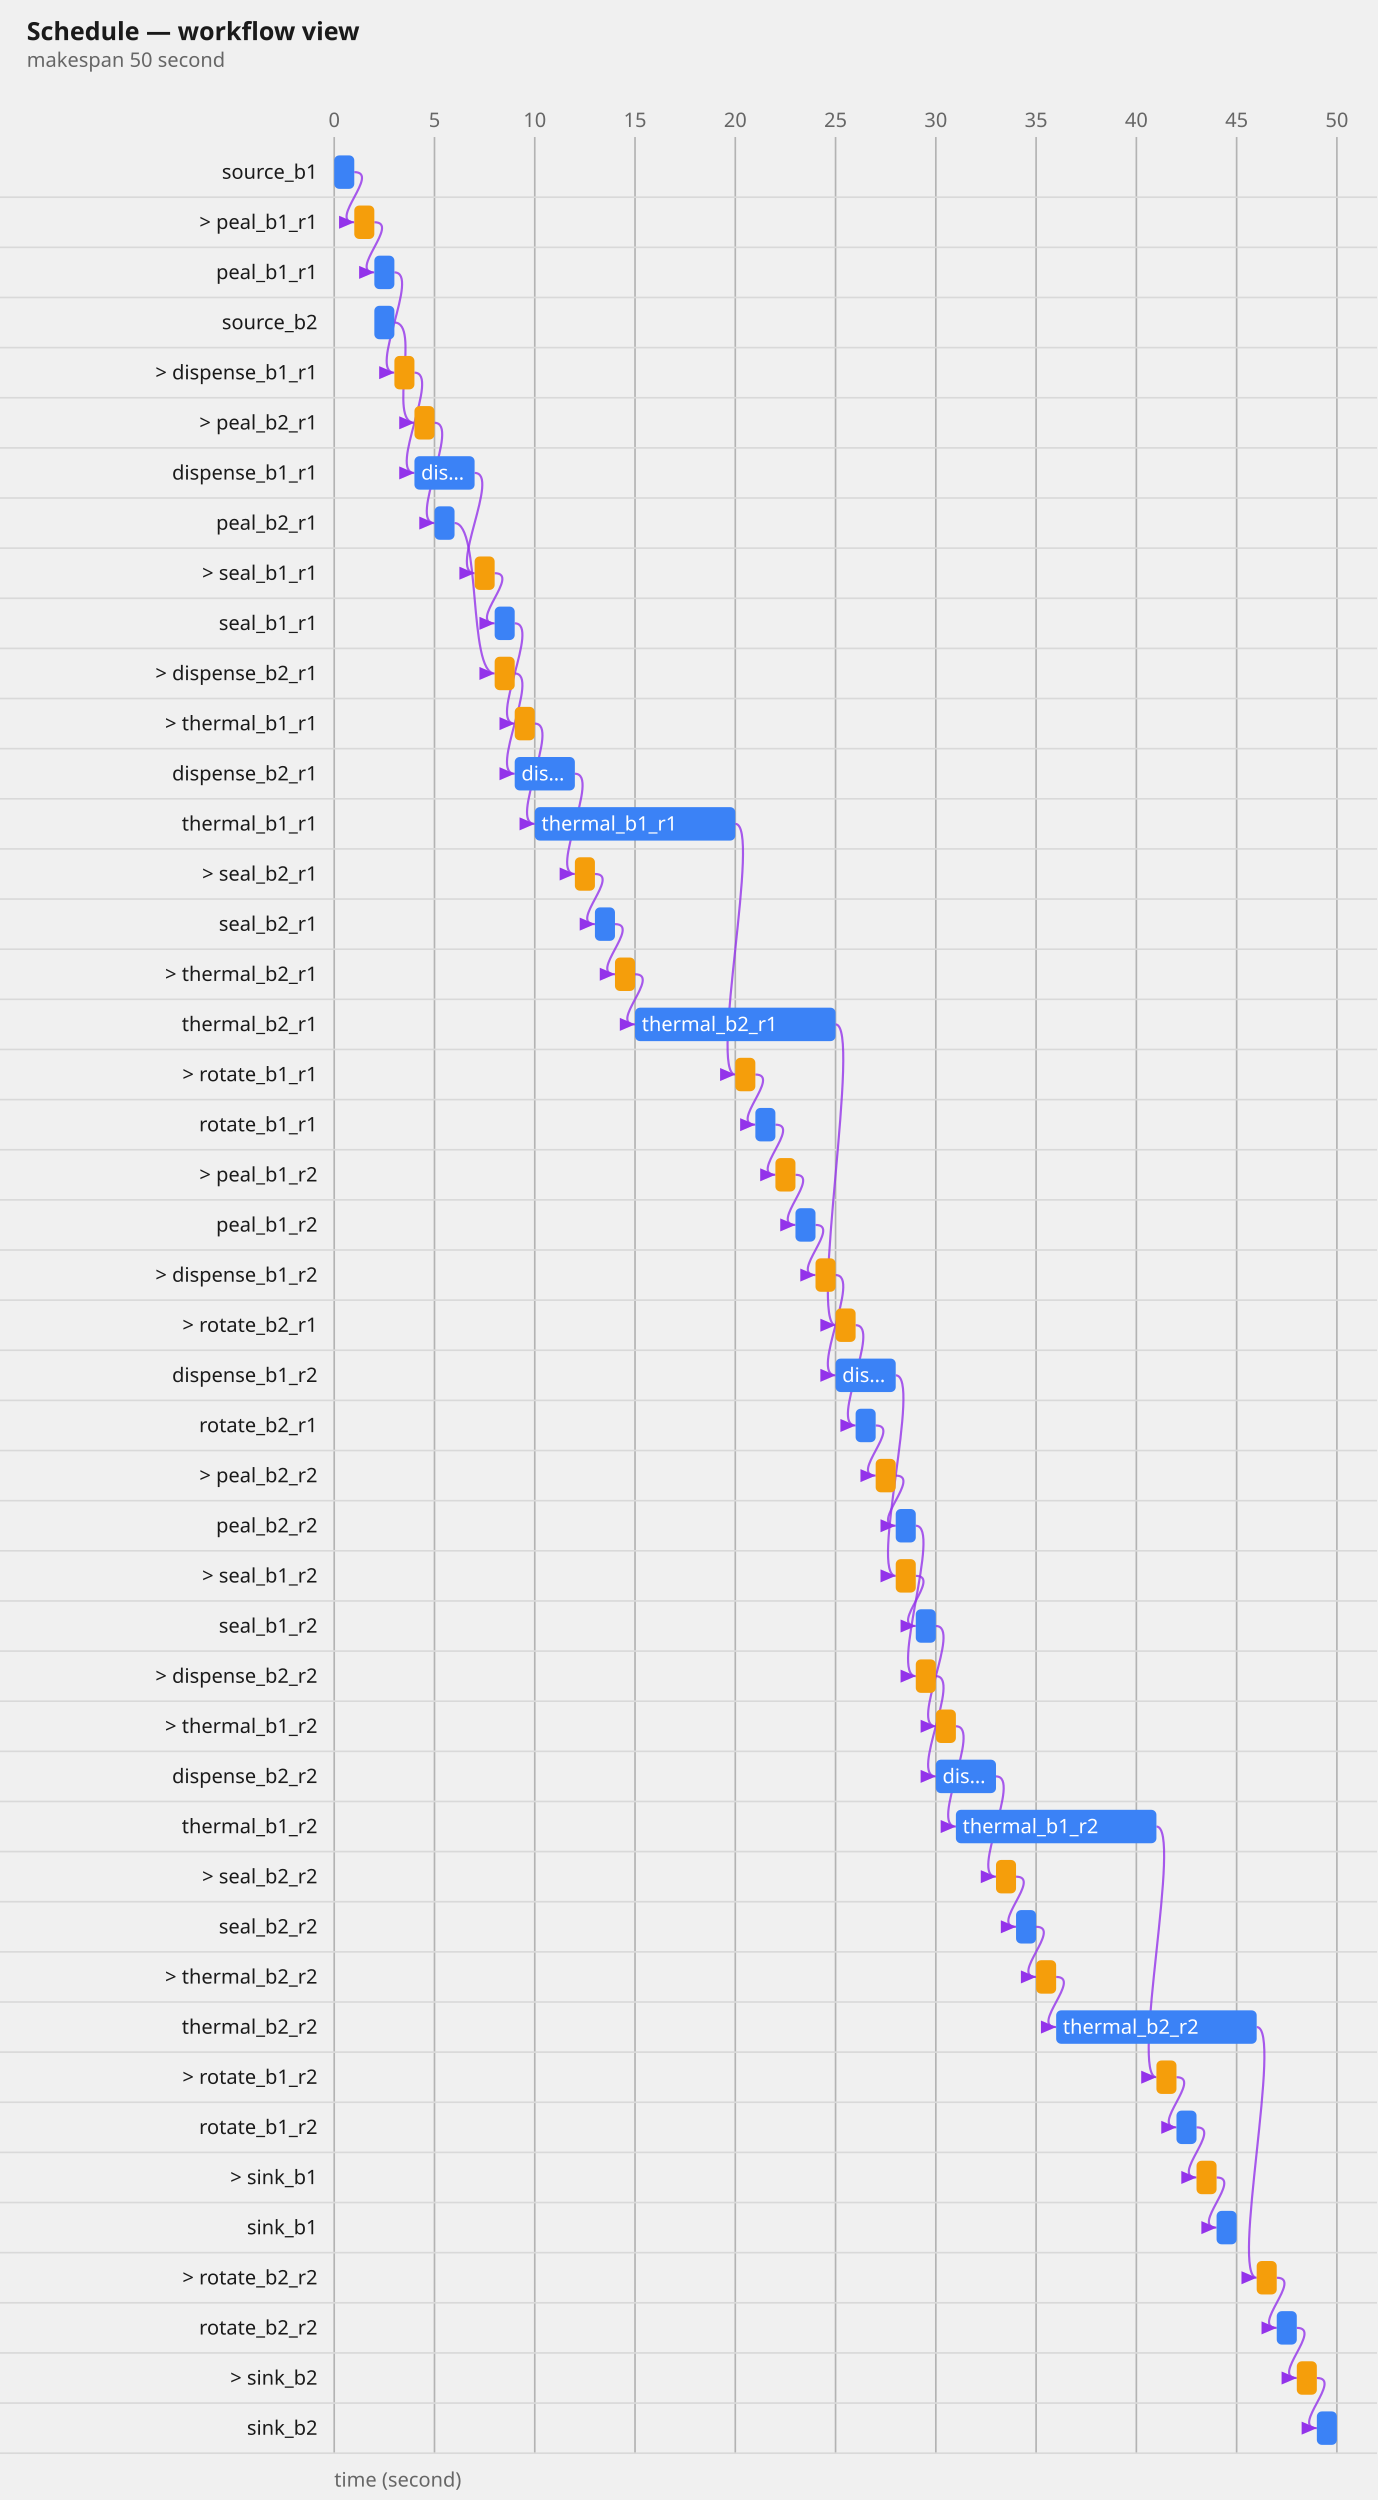
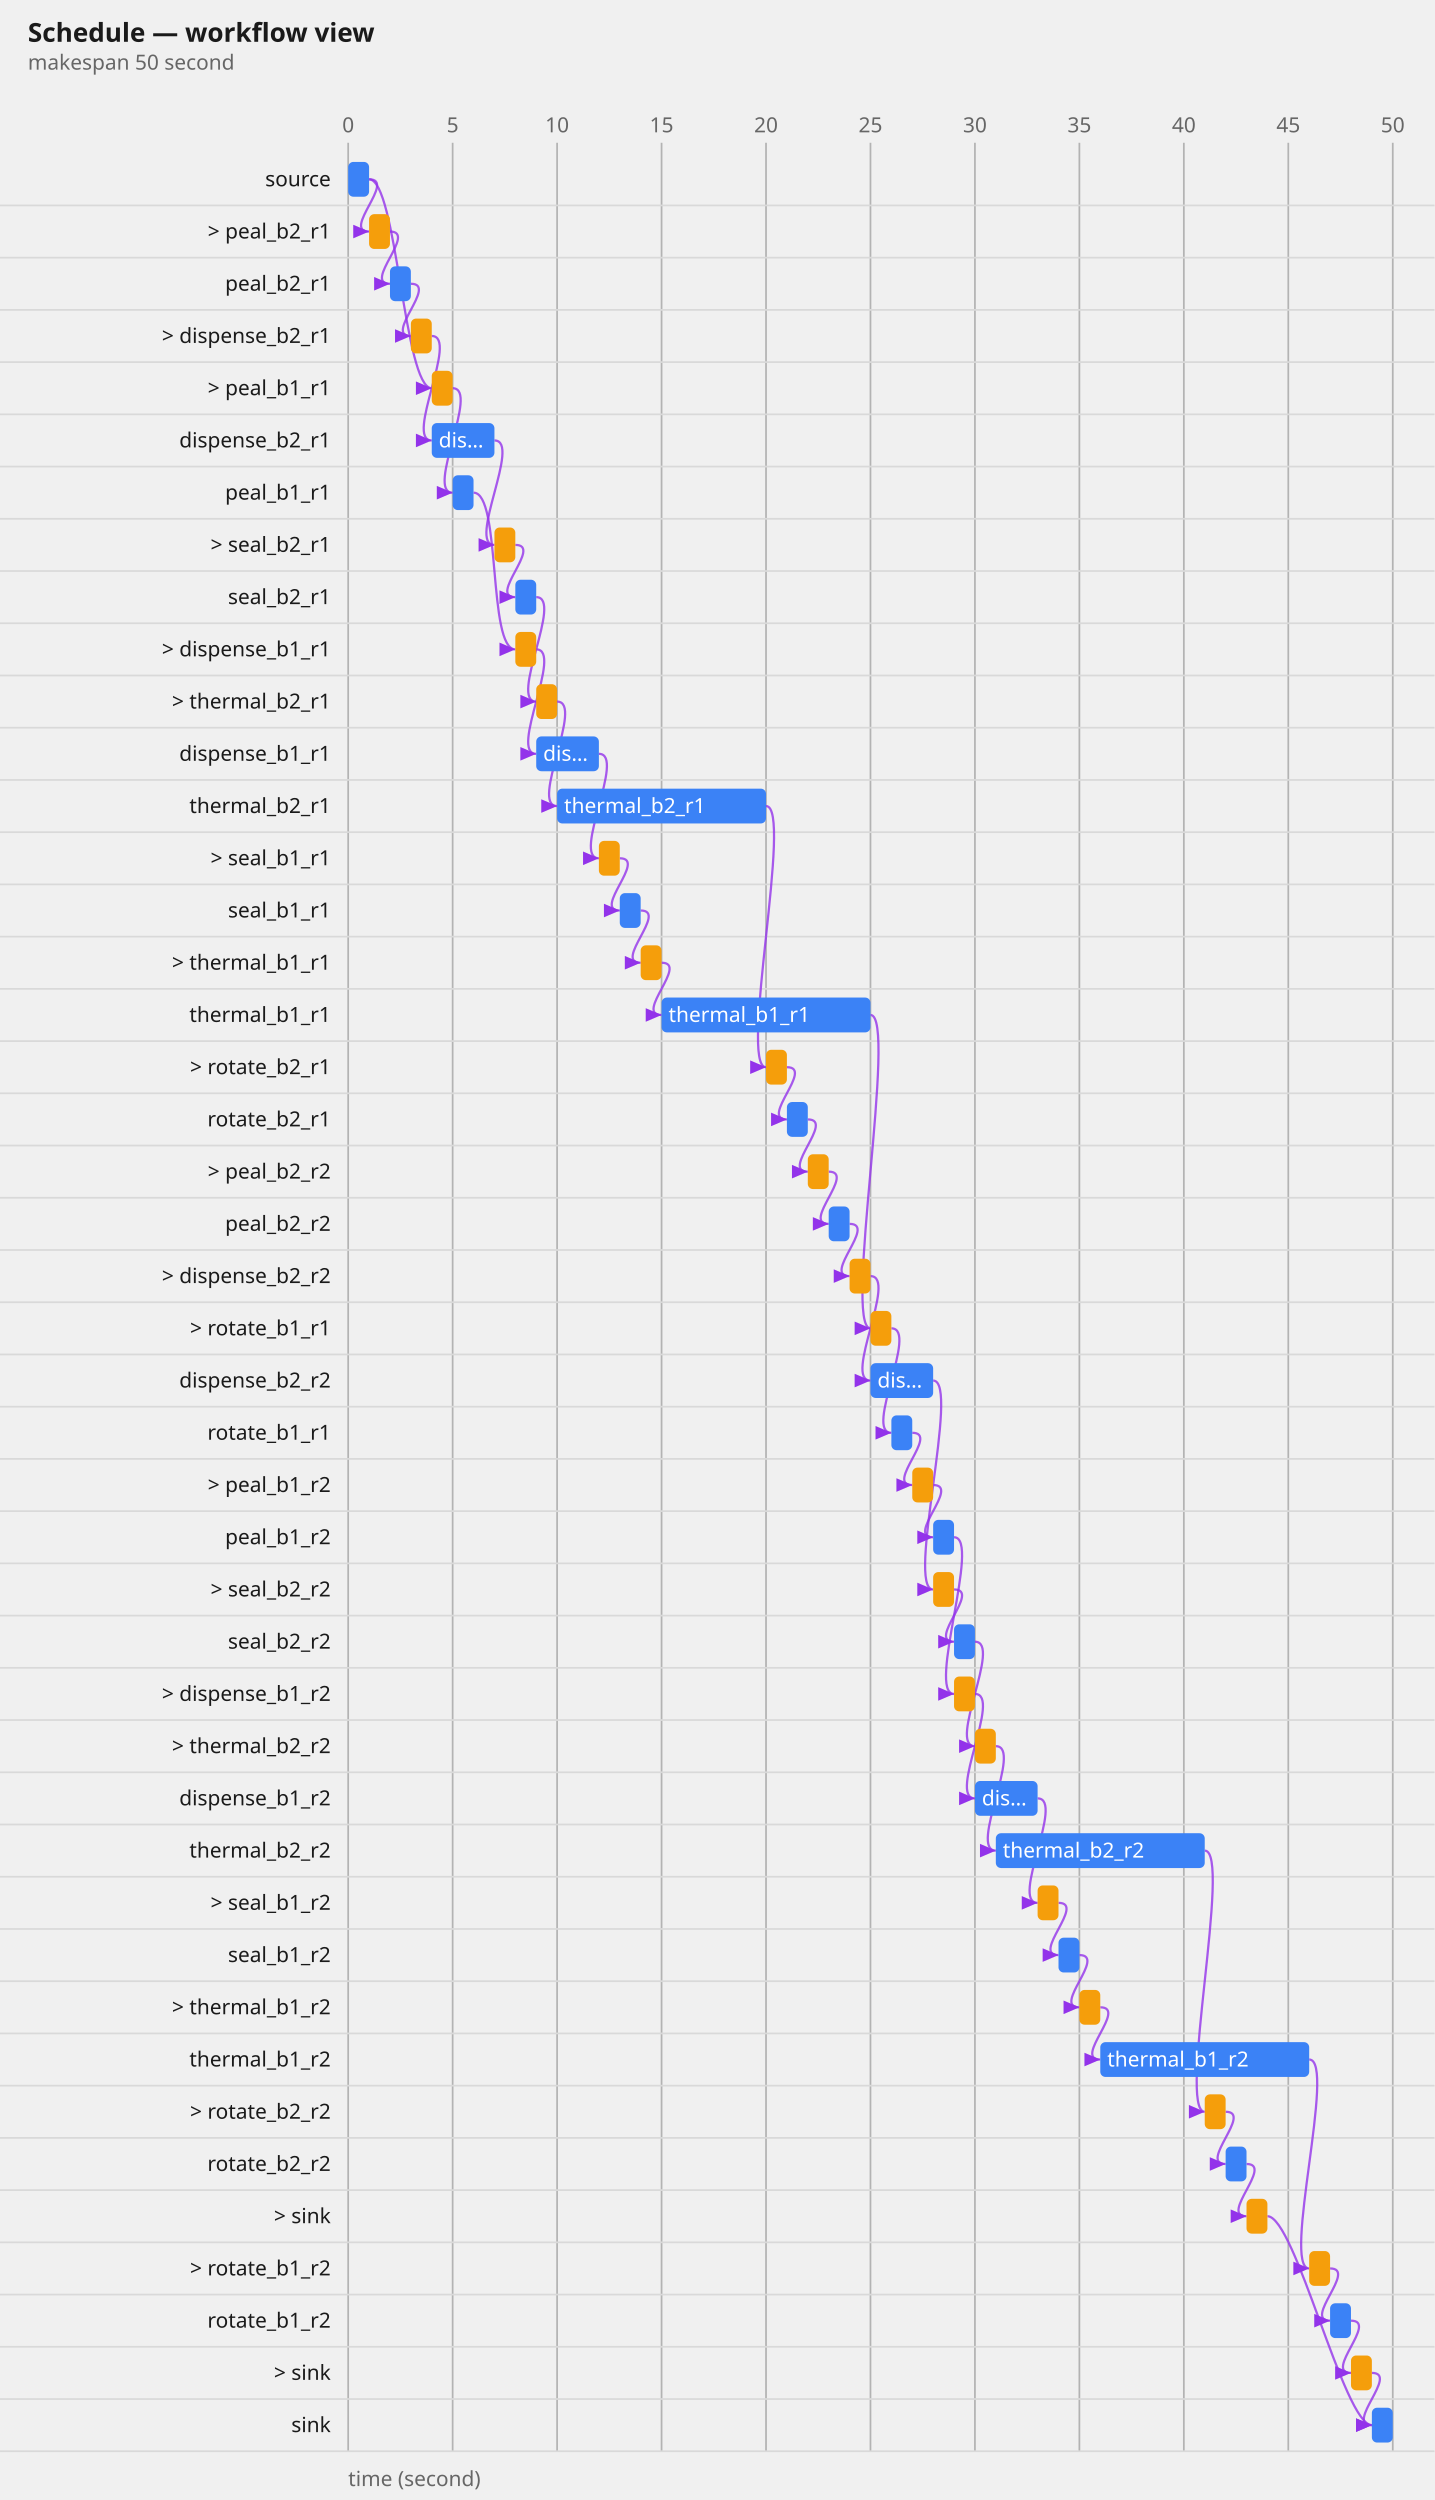
- <svg xmlns="http://www.w3.org/2000/svg" viewBox="0 0 824 1496" width="824" height="1496" font-family="system-ui, sans-serif" font-size="12">
+ <svg xmlns="http://www.w3.org/2000/svg" viewBox="0 0 824 1436" width="824" height="1436" font-family="system-ui, sans-serif" font-size="12">
  <text fill="#1a1a1a" font-size="15" font-weight="600" x="16" y="24">Schedule — workflow view</text>
  <text fill="#666666" x="16" y="40">makespan 50 second</text>
  <defs>
    <marker id="ah" markerWidth="8" markerHeight="8" refX="7" refY="3" orient="auto">
      <path d="M0,0 L7,3 L0,6 Z" fill="#9333ea" />
    </marker>
  </defs>
  <g transform="translate(0,48)">
-     <line stroke="#b3b3b3" stroke-width="1" x1="200.0" y1="34.0" x2="200.0" y2="1420.0" />
+     <line stroke="#b3b3b3" stroke-width="1" x1="200.0" y1="34.0" x2="200.0" y2="1360.0" />
    <text fill="#666666" x="200.0" y="28.0" text-anchor="middle">0</text>
-     <line stroke="#b3b3b3" stroke-width="1" x1="260.0" y1="34.0" x2="260.0" y2="1420.0" />
+     <line stroke="#b3b3b3" stroke-width="1" x1="260.0" y1="34.0" x2="260.0" y2="1360.0" />
    <text fill="#666666" x="260.0" y="28.0" text-anchor="middle">5</text>
-     <line stroke="#b3b3b3" stroke-width="1" x1="320.0" y1="34.0" x2="320.0" y2="1420.0" />
+     <line stroke="#b3b3b3" stroke-width="1" x1="320.0" y1="34.0" x2="320.0" y2="1360.0" />
    <text fill="#666666" x="320.0" y="28.0" text-anchor="middle">10</text>
-     <line stroke="#b3b3b3" stroke-width="1" x1="380.0" y1="34.0" x2="380.0" y2="1420.0" />
+     <line stroke="#b3b3b3" stroke-width="1" x1="380.0" y1="34.0" x2="380.0" y2="1360.0" />
    <text fill="#666666" x="380.0" y="28.0" text-anchor="middle">15</text>
-     <line stroke="#b3b3b3" stroke-width="1" x1="440.0" y1="34.0" x2="440.0" y2="1420.0" />
+     <line stroke="#b3b3b3" stroke-width="1" x1="440.0" y1="34.0" x2="440.0" y2="1360.0" />
    <text fill="#666666" x="440.0" y="28.0" text-anchor="middle">20</text>
-     <line stroke="#b3b3b3" stroke-width="1" x1="500.0" y1="34.0" x2="500.0" y2="1420.0" />
+     <line stroke="#b3b3b3" stroke-width="1" x1="500.0" y1="34.0" x2="500.0" y2="1360.0" />
    <text fill="#666666" x="500.0" y="28.0" text-anchor="middle">25</text>
-     <line stroke="#b3b3b3" stroke-width="1" x1="560.0" y1="34.0" x2="560.0" y2="1420.0" />
+     <line stroke="#b3b3b3" stroke-width="1" x1="560.0" y1="34.0" x2="560.0" y2="1360.0" />
    <text fill="#666666" x="560.0" y="28.0" text-anchor="middle">30</text>
-     <line stroke="#b3b3b3" stroke-width="1" x1="620.0" y1="34.0" x2="620.0" y2="1420.0" />
+     <line stroke="#b3b3b3" stroke-width="1" x1="620.0" y1="34.0" x2="620.0" y2="1360.0" />
    <text fill="#666666" x="620.0" y="28.0" text-anchor="middle">35</text>
-     <line stroke="#b3b3b3" stroke-width="1" x1="680.0" y1="34.0" x2="680.0" y2="1420.0" />
+     <line stroke="#b3b3b3" stroke-width="1" x1="680.0" y1="34.0" x2="680.0" y2="1360.0" />
    <text fill="#666666" x="680.0" y="28.0" text-anchor="middle">40</text>
-     <line stroke="#b3b3b3" stroke-width="1" x1="740.0" y1="34.0" x2="740.0" y2="1420.0" />
+     <line stroke="#b3b3b3" stroke-width="1" x1="740.0" y1="34.0" x2="740.0" y2="1360.0" />
    <text fill="#666666" x="740.0" y="28.0" text-anchor="middle">45</text>
-     <line stroke="#b3b3b3" stroke-width="1" x1="800.0" y1="34.0" x2="800.0" y2="1420.0" />
+     <line stroke="#b3b3b3" stroke-width="1" x1="800.0" y1="34.0" x2="800.0" y2="1360.0" />
    <text fill="#666666" x="800.0" y="28.0" text-anchor="middle">50</text>
-     <text fill="#666666" x="200.0" y="1440.0">time (second)</text>
+     <text fill="#666666" x="200.0" y="1380.0">time (second)</text>
    <line stroke="#d9d9d9" stroke-width="1" x1="0" y1="70.0" x2="824.0" y2="70.0" />
-     <text fill="#1a1a1a" x="190.0" y="59.0" text-anchor="end">source_b1</text>
+     <text fill="#1a1a1a" x="190.0" y="59.0" text-anchor="end">source</text>
    <line stroke="#d9d9d9" stroke-width="1" x1="0" y1="100.0" x2="824.0" y2="100.0" />
-     <text fill="#1a1a1a" x="190.0" y="89.0" text-anchor="end">&gt; peal_b1_r1</text>
+     <text fill="#1a1a1a" x="190.0" y="89.0" text-anchor="end">&gt; peal_b2_r1</text>
    <line stroke="#d9d9d9" stroke-width="1" x1="0" y1="130.0" x2="824.0" y2="130.0" />
-     <text fill="#1a1a1a" x="190.0" y="119.0" text-anchor="end">peal_b1_r1</text>
+     <text fill="#1a1a1a" x="190.0" y="119.0" text-anchor="end">peal_b2_r1</text>
    <line stroke="#d9d9d9" stroke-width="1" x1="0" y1="160.0" x2="824.0" y2="160.0" />
-     <text fill="#1a1a1a" x="190.0" y="149.0" text-anchor="end">source_b2</text>
+     <text fill="#1a1a1a" x="190.0" y="149.0" text-anchor="end">&gt; dispense_b2_r1</text>
    <line stroke="#d9d9d9" stroke-width="1" x1="0" y1="190.0" x2="824.0" y2="190.0" />
-     <text fill="#1a1a1a" x="190.0" y="179.0" text-anchor="end">&gt; dispense_b1_r1</text>
+     <text fill="#1a1a1a" x="190.0" y="179.0" text-anchor="end">&gt; peal_b1_r1</text>
    <line stroke="#d9d9d9" stroke-width="1" x1="0" y1="220.0" x2="824.0" y2="220.0" />
-     <text fill="#1a1a1a" x="190.0" y="209.0" text-anchor="end">&gt; peal_b2_r1</text>
+     <text fill="#1a1a1a" x="190.0" y="209.0" text-anchor="end">dispense_b2_r1</text>
    <line stroke="#d9d9d9" stroke-width="1" x1="0" y1="250.0" x2="824.0" y2="250.0" />
-     <text fill="#1a1a1a" x="190.0" y="239.0" text-anchor="end">dispense_b1_r1</text>
+     <text fill="#1a1a1a" x="190.0" y="239.0" text-anchor="end">peal_b1_r1</text>
    <line stroke="#d9d9d9" stroke-width="1" x1="0" y1="280.0" x2="824.0" y2="280.0" />
-     <text fill="#1a1a1a" x="190.0" y="269.0" text-anchor="end">peal_b2_r1</text>
+     <text fill="#1a1a1a" x="190.0" y="269.0" text-anchor="end">&gt; seal_b2_r1</text>
    <line stroke="#d9d9d9" stroke-width="1" x1="0" y1="310.0" x2="824.0" y2="310.0" />
-     <text fill="#1a1a1a" x="190.0" y="299.0" text-anchor="end">&gt; seal_b1_r1</text>
+     <text fill="#1a1a1a" x="190.0" y="299.0" text-anchor="end">seal_b2_r1</text>
    <line stroke="#d9d9d9" stroke-width="1" x1="0" y1="340.0" x2="824.0" y2="340.0" />
-     <text fill="#1a1a1a" x="190.0" y="329.0" text-anchor="end">seal_b1_r1</text>
+     <text fill="#1a1a1a" x="190.0" y="329.0" text-anchor="end">&gt; dispense_b1_r1</text>
    <line stroke="#d9d9d9" stroke-width="1" x1="0" y1="370.0" x2="824.0" y2="370.0" />
-     <text fill="#1a1a1a" x="190.0" y="359.0" text-anchor="end">&gt; dispense_b2_r1</text>
+     <text fill="#1a1a1a" x="190.0" y="359.0" text-anchor="end">&gt; thermal_b2_r1</text>
    <line stroke="#d9d9d9" stroke-width="1" x1="0" y1="400.0" x2="824.0" y2="400.0" />
-     <text fill="#1a1a1a" x="190.0" y="389.0" text-anchor="end">&gt; thermal_b1_r1</text>
+     <text fill="#1a1a1a" x="190.0" y="389.0" text-anchor="end">dispense_b1_r1</text>
    <line stroke="#d9d9d9" stroke-width="1" x1="0" y1="430.0" x2="824.0" y2="430.0" />
-     <text fill="#1a1a1a" x="190.0" y="419.0" text-anchor="end">dispense_b2_r1</text>
+     <text fill="#1a1a1a" x="190.0" y="419.0" text-anchor="end">thermal_b2_r1</text>
    <line stroke="#d9d9d9" stroke-width="1" x1="0" y1="460.0" x2="824.0" y2="460.0" />
-     <text fill="#1a1a1a" x="190.0" y="449.0" text-anchor="end">thermal_b1_r1</text>
+     <text fill="#1a1a1a" x="190.0" y="449.0" text-anchor="end">&gt; seal_b1_r1</text>
    <line stroke="#d9d9d9" stroke-width="1" x1="0" y1="490.0" x2="824.0" y2="490.0" />
-     <text fill="#1a1a1a" x="190.0" y="479.0" text-anchor="end">&gt; seal_b2_r1</text>
+     <text fill="#1a1a1a" x="190.0" y="479.0" text-anchor="end">seal_b1_r1</text>
    <line stroke="#d9d9d9" stroke-width="1" x1="0" y1="520.0" x2="824.0" y2="520.0" />
-     <text fill="#1a1a1a" x="190.0" y="509.0" text-anchor="end">seal_b2_r1</text>
+     <text fill="#1a1a1a" x="190.0" y="509.0" text-anchor="end">&gt; thermal_b1_r1</text>
    <line stroke="#d9d9d9" stroke-width="1" x1="0" y1="550.0" x2="824.0" y2="550.0" />
-     <text fill="#1a1a1a" x="190.0" y="539.0" text-anchor="end">&gt; thermal_b2_r1</text>
+     <text fill="#1a1a1a" x="190.0" y="539.0" text-anchor="end">thermal_b1_r1</text>
    <line stroke="#d9d9d9" stroke-width="1" x1="0" y1="580.0" x2="824.0" y2="580.0" />
-     <text fill="#1a1a1a" x="190.0" y="569.0" text-anchor="end">thermal_b2_r1</text>
+     <text fill="#1a1a1a" x="190.0" y="569.0" text-anchor="end">&gt; rotate_b2_r1</text>
    <line stroke="#d9d9d9" stroke-width="1" x1="0" y1="610.0" x2="824.0" y2="610.0" />
-     <text fill="#1a1a1a" x="190.0" y="599.0" text-anchor="end">&gt; rotate_b1_r1</text>
+     <text fill="#1a1a1a" x="190.0" y="599.0" text-anchor="end">rotate_b2_r1</text>
    <line stroke="#d9d9d9" stroke-width="1" x1="0" y1="640.0" x2="824.0" y2="640.0" />
-     <text fill="#1a1a1a" x="190.0" y="629.0" text-anchor="end">rotate_b1_r1</text>
+     <text fill="#1a1a1a" x="190.0" y="629.0" text-anchor="end">&gt; peal_b2_r2</text>
    <line stroke="#d9d9d9" stroke-width="1" x1="0" y1="670.0" x2="824.0" y2="670.0" />
-     <text fill="#1a1a1a" x="190.0" y="659.0" text-anchor="end">&gt; peal_b1_r2</text>
+     <text fill="#1a1a1a" x="190.0" y="659.0" text-anchor="end">peal_b2_r2</text>
    <line stroke="#d9d9d9" stroke-width="1" x1="0" y1="700.0" x2="824.0" y2="700.0" />
-     <text fill="#1a1a1a" x="190.0" y="689.0" text-anchor="end">peal_b1_r2</text>
+     <text fill="#1a1a1a" x="190.0" y="689.0" text-anchor="end">&gt; dispense_b2_r2</text>
    <line stroke="#d9d9d9" stroke-width="1" x1="0" y1="730.0" x2="824.0" y2="730.0" />
-     <text fill="#1a1a1a" x="190.0" y="719.0" text-anchor="end">&gt; dispense_b1_r2</text>
+     <text fill="#1a1a1a" x="190.0" y="719.0" text-anchor="end">&gt; rotate_b1_r1</text>
    <line stroke="#d9d9d9" stroke-width="1" x1="0" y1="760.0" x2="824.0" y2="760.0" />
-     <text fill="#1a1a1a" x="190.0" y="749.0" text-anchor="end">&gt; rotate_b2_r1</text>
+     <text fill="#1a1a1a" x="190.0" y="749.0" text-anchor="end">dispense_b2_r2</text>
    <line stroke="#d9d9d9" stroke-width="1" x1="0" y1="790.0" x2="824.0" y2="790.0" />
-     <text fill="#1a1a1a" x="190.0" y="779.0" text-anchor="end">dispense_b1_r2</text>
+     <text fill="#1a1a1a" x="190.0" y="779.0" text-anchor="end">rotate_b1_r1</text>
    <line stroke="#d9d9d9" stroke-width="1" x1="0" y1="820.0" x2="824.0" y2="820.0" />
-     <text fill="#1a1a1a" x="190.0" y="809.0" text-anchor="end">rotate_b2_r1</text>
+     <text fill="#1a1a1a" x="190.0" y="809.0" text-anchor="end">&gt; peal_b1_r2</text>
    <line stroke="#d9d9d9" stroke-width="1" x1="0" y1="850.0" x2="824.0" y2="850.0" />
-     <text fill="#1a1a1a" x="190.0" y="839.0" text-anchor="end">&gt; peal_b2_r2</text>
+     <text fill="#1a1a1a" x="190.0" y="839.0" text-anchor="end">peal_b1_r2</text>
    <line stroke="#d9d9d9" stroke-width="1" x1="0" y1="880.0" x2="824.0" y2="880.0" />
-     <text fill="#1a1a1a" x="190.0" y="869.0" text-anchor="end">peal_b2_r2</text>
+     <text fill="#1a1a1a" x="190.0" y="869.0" text-anchor="end">&gt; seal_b2_r2</text>
    <line stroke="#d9d9d9" stroke-width="1" x1="0" y1="910.0" x2="824.0" y2="910.0" />
-     <text fill="#1a1a1a" x="190.0" y="899.0" text-anchor="end">&gt; seal_b1_r2</text>
+     <text fill="#1a1a1a" x="190.0" y="899.0" text-anchor="end">seal_b2_r2</text>
    <line stroke="#d9d9d9" stroke-width="1" x1="0" y1="940.0" x2="824.0" y2="940.0" />
-     <text fill="#1a1a1a" x="190.0" y="929.0" text-anchor="end">seal_b1_r2</text>
+     <text fill="#1a1a1a" x="190.0" y="929.0" text-anchor="end">&gt; dispense_b1_r2</text>
    <line stroke="#d9d9d9" stroke-width="1" x1="0" y1="970.0" x2="824.0" y2="970.0" />
-     <text fill="#1a1a1a" x="190.0" y="959.0" text-anchor="end">&gt; dispense_b2_r2</text>
+     <text fill="#1a1a1a" x="190.0" y="959.0" text-anchor="end">&gt; thermal_b2_r2</text>
    <line stroke="#d9d9d9" stroke-width="1" x1="0" y1="1000.0" x2="824.0" y2="1000.0" />
-     <text fill="#1a1a1a" x="190.0" y="989.0" text-anchor="end">&gt; thermal_b1_r2</text>
+     <text fill="#1a1a1a" x="190.0" y="989.0" text-anchor="end">dispense_b1_r2</text>
    <line stroke="#d9d9d9" stroke-width="1" x1="0" y1="1030.0" x2="824.0" y2="1030.0" />
-     <text fill="#1a1a1a" x="190.0" y="1019.0" text-anchor="end">dispense_b2_r2</text>
+     <text fill="#1a1a1a" x="190.0" y="1019.0" text-anchor="end">thermal_b2_r2</text>
    <line stroke="#d9d9d9" stroke-width="1" x1="0" y1="1060.0" x2="824.0" y2="1060.0" />
-     <text fill="#1a1a1a" x="190.0" y="1049.0" text-anchor="end">thermal_b1_r2</text>
+     <text fill="#1a1a1a" x="190.0" y="1049.0" text-anchor="end">&gt; seal_b1_r2</text>
    <line stroke="#d9d9d9" stroke-width="1" x1="0" y1="1090.0" x2="824.0" y2="1090.0" />
-     <text fill="#1a1a1a" x="190.0" y="1079.0" text-anchor="end">&gt; seal_b2_r2</text>
+     <text fill="#1a1a1a" x="190.0" y="1079.0" text-anchor="end">seal_b1_r2</text>
    <line stroke="#d9d9d9" stroke-width="1" x1="0" y1="1120.0" x2="824.0" y2="1120.0" />
-     <text fill="#1a1a1a" x="190.0" y="1109.0" text-anchor="end">seal_b2_r2</text>
+     <text fill="#1a1a1a" x="190.0" y="1109.0" text-anchor="end">&gt; thermal_b1_r2</text>
    <line stroke="#d9d9d9" stroke-width="1" x1="0" y1="1150.0" x2="824.0" y2="1150.0" />
-     <text fill="#1a1a1a" x="190.0" y="1139.0" text-anchor="end">&gt; thermal_b2_r2</text>
+     <text fill="#1a1a1a" x="190.0" y="1139.0" text-anchor="end">thermal_b1_r2</text>
    <line stroke="#d9d9d9" stroke-width="1" x1="0" y1="1180.0" x2="824.0" y2="1180.0" />
-     <text fill="#1a1a1a" x="190.0" y="1169.0" text-anchor="end">thermal_b2_r2</text>
+     <text fill="#1a1a1a" x="190.0" y="1169.0" text-anchor="end">&gt; rotate_b2_r2</text>
    <line stroke="#d9d9d9" stroke-width="1" x1="0" y1="1210.0" x2="824.0" y2="1210.0" />
-     <text fill="#1a1a1a" x="190.0" y="1199.0" text-anchor="end">&gt; rotate_b1_r2</text>
+     <text fill="#1a1a1a" x="190.0" y="1199.0" text-anchor="end">rotate_b2_r2</text>
    <line stroke="#d9d9d9" stroke-width="1" x1="0" y1="1240.0" x2="824.0" y2="1240.0" />
-     <text fill="#1a1a1a" x="190.0" y="1229.0" text-anchor="end">rotate_b1_r2</text>
+     <text fill="#1a1a1a" x="190.0" y="1229.0" text-anchor="end">&gt; sink</text>
    <line stroke="#d9d9d9" stroke-width="1" x1="0" y1="1270.0" x2="824.0" y2="1270.0" />
-     <text fill="#1a1a1a" x="190.0" y="1259.0" text-anchor="end">&gt; sink_b1</text>
+     <text fill="#1a1a1a" x="190.0" y="1259.0" text-anchor="end">&gt; rotate_b1_r2</text>
    <line stroke="#d9d9d9" stroke-width="1" x1="0" y1="1300.0" x2="824.0" y2="1300.0" />
-     <text fill="#1a1a1a" x="190.0" y="1289.0" text-anchor="end">sink_b1</text>
+     <text fill="#1a1a1a" x="190.0" y="1289.0" text-anchor="end">rotate_b1_r2</text>
    <line stroke="#d9d9d9" stroke-width="1" x1="0" y1="1330.0" x2="824.0" y2="1330.0" />
-     <text fill="#1a1a1a" x="190.0" y="1319.0" text-anchor="end">&gt; rotate_b2_r2</text>
+     <text fill="#1a1a1a" x="190.0" y="1319.0" text-anchor="end">&gt; sink</text>
    <line stroke="#d9d9d9" stroke-width="1" x1="0" y1="1360.0" x2="824.0" y2="1360.0" />
-     <text fill="#1a1a1a" x="190.0" y="1349.0" text-anchor="end">rotate_b2_r2</text>
-     <line stroke="#d9d9d9" stroke-width="1" x1="0" y1="1390.0" x2="824.0" y2="1390.0" />
-     <text fill="#1a1a1a" x="190.0" y="1379.0" text-anchor="end">&gt; sink_b2</text>
-     <line stroke="#d9d9d9" stroke-width="1" x1="0" y1="1420.0" x2="824.0" y2="1420.0" />
-     <text fill="#1a1a1a" x="190.0" y="1409.0" text-anchor="end">sink_b2</text>
+     <text fill="#1a1a1a" x="190.0" y="1349.0" text-anchor="end">sink</text>
    <path fill="none" stroke="#9333ea" stroke-width="1.3" stroke-opacity="0.8" d="M212.0,55.0 C228.0,55.0 196.0,85.0 212.0,85.0" marker-end="url(#ah)" />
    <path fill="none" stroke="#9333ea" stroke-width="1.3" stroke-opacity="0.8" d="M224.0,85.0 C240.0,85.0 208.0,115.0 224.0,115.0" marker-end="url(#ah)" />
-     <path fill="none" stroke="#9333ea" stroke-width="1.3" stroke-opacity="0.8" d="M236.0,115.0 C252.0,115.0 220.0,175.0 236.0,175.0" marker-end="url(#ah)" />
-     <path fill="none" stroke="#9333ea" stroke-width="1.3" stroke-opacity="0.8" d="M248.0,175.0 C264.0,175.0 232.0,235.0 248.0,235.0" marker-end="url(#ah)" />
-     <path fill="none" stroke="#9333ea" stroke-width="1.3" stroke-opacity="0.8" d="M236.0,145.0 C252.0,145.0 232.0,205.0 248.0,205.0" marker-end="url(#ah)" />
-     <path fill="none" stroke="#9333ea" stroke-width="1.3" stroke-opacity="0.8" d="M260.0,205.0 C276.0,205.0 244.0,265.0 260.0,265.0" marker-end="url(#ah)" />
-     <path fill="none" stroke="#9333ea" stroke-width="1.3" stroke-opacity="0.8" d="M284.0,235.0 C300.0,235.0 268.0,295.0 284.0,295.0" marker-end="url(#ah)" />
-     <path fill="none" stroke="#9333ea" stroke-width="1.3" stroke-opacity="0.8" d="M296.0,295.0 C312.0,295.0 280.0,325.0 296.0,325.0" marker-end="url(#ah)" />
-     <path fill="none" stroke="#9333ea" stroke-width="1.3" stroke-opacity="0.8" d="M272.0,265.0 C288.0,265.0 280.0,355.0 296.0,355.0" marker-end="url(#ah)" />
-     <path fill="none" stroke="#9333ea" stroke-width="1.3" stroke-opacity="0.8" d="M308.0,355.0 C324.0,355.0 292.0,415.0 308.0,415.0" marker-end="url(#ah)" />
+     <path fill="none" stroke="#9333ea" stroke-width="1.3" stroke-opacity="0.8" d="M236.0,115.0 C252.0,115.0 220.0,145.0 236.0,145.0" marker-end="url(#ah)" />
+     <path fill="none" stroke="#9333ea" stroke-width="1.3" stroke-opacity="0.8" d="M248.0,145.0 C264.0,145.0 232.0,205.0 248.0,205.0" marker-end="url(#ah)" />
+     <path fill="none" stroke="#9333ea" stroke-width="1.3" stroke-opacity="0.8" d="M212.0,55.0 C228.0,55.0 232.0,175.0 248.0,175.0" marker-end="url(#ah)" />
+     <path fill="none" stroke="#9333ea" stroke-width="1.3" stroke-opacity="0.8" d="M260.0,175.0 C276.0,175.0 244.0,235.0 260.0,235.0" marker-end="url(#ah)" />
+     <path fill="none" stroke="#9333ea" stroke-width="1.3" stroke-opacity="0.8" d="M284.0,205.0 C300.0,205.0 268.0,265.0 284.0,265.0" marker-end="url(#ah)" />
+     <path fill="none" stroke="#9333ea" stroke-width="1.3" stroke-opacity="0.8" d="M296.0,265.0 C312.0,265.0 280.0,295.0 296.0,295.0" marker-end="url(#ah)" />
+     <path fill="none" stroke="#9333ea" stroke-width="1.3" stroke-opacity="0.8" d="M272.0,235.0 C288.0,235.0 280.0,325.0 296.0,325.0" marker-end="url(#ah)" />
    <path fill="none" stroke="#9333ea" stroke-width="1.3" stroke-opacity="0.8" d="M308.0,325.0 C324.0,325.0 292.0,385.0 308.0,385.0" marker-end="url(#ah)" />
-     <path fill="none" stroke="#9333ea" stroke-width="1.3" stroke-opacity="0.8" d="M320.0,385.0 C336.0,385.0 304.0,445.0 320.0,445.0" marker-end="url(#ah)" />
-     <path fill="none" stroke="#9333ea" stroke-width="1.3" stroke-opacity="0.8" d="M344.0,415.0 C360.0,415.0 328.0,475.0 344.0,475.0" marker-end="url(#ah)" />
-     <path fill="none" stroke="#9333ea" stroke-width="1.3" stroke-opacity="0.8" d="M356.0,475.0 C372.0,475.0 340.0,505.0 356.0,505.0" marker-end="url(#ah)" />
-     <path fill="none" stroke="#9333ea" stroke-width="1.3" stroke-opacity="0.8" d="M368.0,505.0 C384.0,505.0 352.0,535.0 368.0,535.0" marker-end="url(#ah)" />
-     <path fill="none" stroke="#9333ea" stroke-width="1.3" stroke-opacity="0.8" d="M380.0,535.0 C396.0,535.0 364.0,565.0 380.0,565.0" marker-end="url(#ah)" />
-     <path fill="none" stroke="#9333ea" stroke-width="1.3" stroke-opacity="0.8" d="M440.0,445.0 C456.0,445.0 424.0,595.0 440.0,595.0" marker-end="url(#ah)" />
-     <path fill="none" stroke="#9333ea" stroke-width="1.3" stroke-opacity="0.8" d="M452.0,595.0 C468.0,595.0 436.0,625.0 452.0,625.0" marker-end="url(#ah)" />
-     <path fill="none" stroke="#9333ea" stroke-width="1.3" stroke-opacity="0.8" d="M464.0,625.0 C480.0,625.0 448.0,655.0 464.0,655.0" marker-end="url(#ah)" />
-     <path fill="none" stroke="#9333ea" stroke-width="1.3" stroke-opacity="0.8" d="M476.0,655.0 C492.0,655.0 460.0,685.0 476.0,685.0" marker-end="url(#ah)" />
-     <path fill="none" stroke="#9333ea" stroke-width="1.3" stroke-opacity="0.8" d="M488.0,685.0 C504.0,685.0 472.0,715.0 488.0,715.0" marker-end="url(#ah)" />
-     <path fill="none" stroke="#9333ea" stroke-width="1.3" stroke-opacity="0.8" d="M500.0,715.0 C516.0,715.0 484.0,775.0 500.0,775.0" marker-end="url(#ah)" />
-     <path fill="none" stroke="#9333ea" stroke-width="1.3" stroke-opacity="0.8" d="M500.0,565.0 C516.0,565.0 484.0,745.0 500.0,745.0" marker-end="url(#ah)" />
-     <path fill="none" stroke="#9333ea" stroke-width="1.3" stroke-opacity="0.8" d="M512.0,745.0 C528.0,745.0 496.0,805.0 512.0,805.0" marker-end="url(#ah)" />
-     <path fill="none" stroke="#9333ea" stroke-width="1.3" stroke-opacity="0.8" d="M524.0,805.0 C540.0,805.0 508.0,835.0 524.0,835.0" marker-end="url(#ah)" />
-     <path fill="none" stroke="#9333ea" stroke-width="1.3" stroke-opacity="0.8" d="M536.0,835.0 C552.0,835.0 520.0,865.0 536.0,865.0" marker-end="url(#ah)" />
-     <path fill="none" stroke="#9333ea" stroke-width="1.3" stroke-opacity="0.8" d="M536.0,775.0 C552.0,775.0 520.0,895.0 536.0,895.0" marker-end="url(#ah)" />
-     <path fill="none" stroke="#9333ea" stroke-width="1.3" stroke-opacity="0.8" d="M548.0,895.0 C564.0,895.0 532.0,925.0 548.0,925.0" marker-end="url(#ah)" />
-     <path fill="none" stroke="#9333ea" stroke-width="1.3" stroke-opacity="0.8" d="M548.0,865.0 C564.0,865.0 532.0,955.0 548.0,955.0" marker-end="url(#ah)" />
-     <path fill="none" stroke="#9333ea" stroke-width="1.3" stroke-opacity="0.8" d="M560.0,955.0 C576.0,955.0 544.0,1015.0 560.0,1015.0" marker-end="url(#ah)" />
+     <path fill="none" stroke="#9333ea" stroke-width="1.3" stroke-opacity="0.8" d="M308.0,295.0 C324.0,295.0 292.0,355.0 308.0,355.0" marker-end="url(#ah)" />
+     <path fill="none" stroke="#9333ea" stroke-width="1.3" stroke-opacity="0.8" d="M320.0,355.0 C336.0,355.0 304.0,415.0 320.0,415.0" marker-end="url(#ah)" />
+     <path fill="none" stroke="#9333ea" stroke-width="1.3" stroke-opacity="0.8" d="M344.0,385.0 C360.0,385.0 328.0,445.0 344.0,445.0" marker-end="url(#ah)" />
+     <path fill="none" stroke="#9333ea" stroke-width="1.3" stroke-opacity="0.8" d="M356.0,445.0 C372.0,445.0 340.0,475.0 356.0,475.0" marker-end="url(#ah)" />
+     <path fill="none" stroke="#9333ea" stroke-width="1.3" stroke-opacity="0.8" d="M368.0,475.0 C384.0,475.0 352.0,505.0 368.0,505.0" marker-end="url(#ah)" />
+     <path fill="none" stroke="#9333ea" stroke-width="1.3" stroke-opacity="0.8" d="M380.0,505.0 C396.0,505.0 364.0,535.0 380.0,535.0" marker-end="url(#ah)" />
+     <path fill="none" stroke="#9333ea" stroke-width="1.3" stroke-opacity="0.8" d="M440.0,415.0 C456.0,415.0 424.0,565.0 440.0,565.0" marker-end="url(#ah)" />
+     <path fill="none" stroke="#9333ea" stroke-width="1.3" stroke-opacity="0.8" d="M452.0,565.0 C468.0,565.0 436.0,595.0 452.0,595.0" marker-end="url(#ah)" />
+     <path fill="none" stroke="#9333ea" stroke-width="1.3" stroke-opacity="0.8" d="M464.0,595.0 C480.0,595.0 448.0,625.0 464.0,625.0" marker-end="url(#ah)" />
+     <path fill="none" stroke="#9333ea" stroke-width="1.3" stroke-opacity="0.8" d="M476.0,625.0 C492.0,625.0 460.0,655.0 476.0,655.0" marker-end="url(#ah)" />
+     <path fill="none" stroke="#9333ea" stroke-width="1.3" stroke-opacity="0.8" d="M488.0,655.0 C504.0,655.0 472.0,685.0 488.0,685.0" marker-end="url(#ah)" />
+     <path fill="none" stroke="#9333ea" stroke-width="1.3" stroke-opacity="0.8" d="M500.0,685.0 C516.0,685.0 484.0,745.0 500.0,745.0" marker-end="url(#ah)" />
+     <path fill="none" stroke="#9333ea" stroke-width="1.3" stroke-opacity="0.8" d="M500.0,535.0 C516.0,535.0 484.0,715.0 500.0,715.0" marker-end="url(#ah)" />
+     <path fill="none" stroke="#9333ea" stroke-width="1.3" stroke-opacity="0.8" d="M512.0,715.0 C528.0,715.0 496.0,775.0 512.0,775.0" marker-end="url(#ah)" />
+     <path fill="none" stroke="#9333ea" stroke-width="1.3" stroke-opacity="0.8" d="M524.0,775.0 C540.0,775.0 508.0,805.0 524.0,805.0" marker-end="url(#ah)" />
+     <path fill="none" stroke="#9333ea" stroke-width="1.3" stroke-opacity="0.8" d="M536.0,805.0 C552.0,805.0 520.0,835.0 536.0,835.0" marker-end="url(#ah)" />
+     <path fill="none" stroke="#9333ea" stroke-width="1.3" stroke-opacity="0.8" d="M536.0,745.0 C552.0,745.0 520.0,865.0 536.0,865.0" marker-end="url(#ah)" />
+     <path fill="none" stroke="#9333ea" stroke-width="1.3" stroke-opacity="0.8" d="M548.0,865.0 C564.0,865.0 532.0,895.0 548.0,895.0" marker-end="url(#ah)" />
+     <path fill="none" stroke="#9333ea" stroke-width="1.3" stroke-opacity="0.8" d="M548.0,835.0 C564.0,835.0 532.0,925.0 548.0,925.0" marker-end="url(#ah)" />
    <path fill="none" stroke="#9333ea" stroke-width="1.3" stroke-opacity="0.8" d="M560.0,925.0 C576.0,925.0 544.0,985.0 560.0,985.0" marker-end="url(#ah)" />
-     <path fill="none" stroke="#9333ea" stroke-width="1.3" stroke-opacity="0.8" d="M572.0,985.0 C588.0,985.0 556.0,1045.0 572.0,1045.0" marker-end="url(#ah)" />
-     <path fill="none" stroke="#9333ea" stroke-width="1.3" stroke-opacity="0.8" d="M596.0,1015.0 C612.0,1015.0 580.0,1075.0 596.0,1075.0" marker-end="url(#ah)" />
-     <path fill="none" stroke="#9333ea" stroke-width="1.3" stroke-opacity="0.8" d="M608.0,1075.0 C624.0,1075.0 592.0,1105.0 608.0,1105.0" marker-end="url(#ah)" />
-     <path fill="none" stroke="#9333ea" stroke-width="1.3" stroke-opacity="0.8" d="M620.0,1105.0 C636.0,1105.0 604.0,1135.0 620.0,1135.0" marker-end="url(#ah)" />
-     <path fill="none" stroke="#9333ea" stroke-width="1.3" stroke-opacity="0.8" d="M632.0,1135.0 C648.0,1135.0 616.0,1165.0 632.0,1165.0" marker-end="url(#ah)" />
-     <path fill="none" stroke="#9333ea" stroke-width="1.3" stroke-opacity="0.8" d="M692.0,1045.0 C708.0,1045.0 676.0,1195.0 692.0,1195.0" marker-end="url(#ah)" />
-     <path fill="none" stroke="#9333ea" stroke-width="1.3" stroke-opacity="0.8" d="M704.0,1195.0 C720.0,1195.0 688.0,1225.0 704.0,1225.0" marker-end="url(#ah)" />
-     <path fill="none" stroke="#9333ea" stroke-width="1.3" stroke-opacity="0.8" d="M716.0,1225.0 C732.0,1225.0 700.0,1255.0 716.0,1255.0" marker-end="url(#ah)" />
-     <path fill="none" stroke="#9333ea" stroke-width="1.3" stroke-opacity="0.8" d="M728.0,1255.0 C744.0,1255.0 712.0,1285.0 728.0,1285.0" marker-end="url(#ah)" />
-     <path fill="none" stroke="#9333ea" stroke-width="1.3" stroke-opacity="0.8" d="M752.0,1165.0 C768.0,1165.0 736.0,1315.0 752.0,1315.0" marker-end="url(#ah)" />
-     <path fill="none" stroke="#9333ea" stroke-width="1.3" stroke-opacity="0.8" d="M764.0,1315.0 C780.0,1315.0 748.0,1345.0 764.0,1345.0" marker-end="url(#ah)" />
-     <path fill="none" stroke="#9333ea" stroke-width="1.3" stroke-opacity="0.8" d="M776.0,1345.0 C792.0,1345.0 760.0,1375.0 776.0,1375.0" marker-end="url(#ah)" />
-     <path fill="none" stroke="#9333ea" stroke-width="1.3" stroke-opacity="0.8" d="M788.0,1375.0 C804.0,1375.0 772.0,1405.0 788.0,1405.0" marker-end="url(#ah)" />
+     <path fill="none" stroke="#9333ea" stroke-width="1.3" stroke-opacity="0.8" d="M560.0,895.0 C576.0,895.0 544.0,955.0 560.0,955.0" marker-end="url(#ah)" />
+     <path fill="none" stroke="#9333ea" stroke-width="1.3" stroke-opacity="0.8" d="M572.0,955.0 C588.0,955.0 556.0,1015.0 572.0,1015.0" marker-end="url(#ah)" />
+     <path fill="none" stroke="#9333ea" stroke-width="1.3" stroke-opacity="0.8" d="M596.0,985.0 C612.0,985.0 580.0,1045.0 596.0,1045.0" marker-end="url(#ah)" />
+     <path fill="none" stroke="#9333ea" stroke-width="1.3" stroke-opacity="0.8" d="M608.0,1045.0 C624.0,1045.0 592.0,1075.0 608.0,1075.0" marker-end="url(#ah)" />
+     <path fill="none" stroke="#9333ea" stroke-width="1.3" stroke-opacity="0.8" d="M620.0,1075.0 C636.0,1075.0 604.0,1105.0 620.0,1105.0" marker-end="url(#ah)" />
+     <path fill="none" stroke="#9333ea" stroke-width="1.3" stroke-opacity="0.8" d="M632.0,1105.0 C648.0,1105.0 616.0,1135.0 632.0,1135.0" marker-end="url(#ah)" />
+     <path fill="none" stroke="#9333ea" stroke-width="1.3" stroke-opacity="0.8" d="M692.0,1015.0 C708.0,1015.0 676.0,1165.0 692.0,1165.0" marker-end="url(#ah)" />
+     <path fill="none" stroke="#9333ea" stroke-width="1.3" stroke-opacity="0.8" d="M704.0,1165.0 C720.0,1165.0 688.0,1195.0 704.0,1195.0" marker-end="url(#ah)" />
+     <path fill="none" stroke="#9333ea" stroke-width="1.3" stroke-opacity="0.8" d="M716.0,1195.0 C732.0,1195.0 700.0,1225.0 716.0,1225.0" marker-end="url(#ah)" />
+     <path fill="none" stroke="#9333ea" stroke-width="1.3" stroke-opacity="0.8" d="M728.0,1225.0 C744.0,1225.0 772.0,1345.0 788.0,1345.0" marker-end="url(#ah)" />
+     <path fill="none" stroke="#9333ea" stroke-width="1.3" stroke-opacity="0.8" d="M752.0,1135.0 C768.0,1135.0 736.0,1255.0 752.0,1255.0" marker-end="url(#ah)" />
+     <path fill="none" stroke="#9333ea" stroke-width="1.3" stroke-opacity="0.8" d="M764.0,1255.0 C780.0,1255.0 748.0,1285.0 764.0,1285.0" marker-end="url(#ah)" />
+     <path fill="none" stroke="#9333ea" stroke-width="1.3" stroke-opacity="0.8" d="M776.0,1285.0 C792.0,1285.0 760.0,1315.0 776.0,1315.0" marker-end="url(#ah)" />
+     <path fill="none" stroke="#9333ea" stroke-width="1.3" stroke-opacity="0.8" d="M788.0,1315.0 C804.0,1315.0 772.0,1345.0 788.0,1345.0" marker-end="url(#ah)" />
    <rect fill="#3b82f6" x="200.0" y="45.0" width="12.0" height="20" rx="3" />
    <rect fill="#f59e0b" x="212.0" y="75.0" width="12.0" height="20" rx="3" />
    <rect fill="#3b82f6" x="224.0" y="105.0" width="12.0" height="20" rx="3" />
-     <rect fill="#3b82f6" x="224.0" y="135.0" width="12.0" height="20" rx="3" />
-     <rect fill="#f59e0b" x="236.0" y="165.0" width="12.0" height="20" rx="3" />
-     <rect fill="#f59e0b" x="248.0" y="195.0" width="12.0" height="20" rx="3" />
-     <rect fill="#3b82f6" x="248.0" y="225.0" width="36.0" height="20" rx="3" />
-     <text fill="#ffffff" x="252.0" y="239.0">dis…</text>
-     <rect fill="#3b82f6" x="260.0" y="255.0" width="12.0" height="20" rx="3" />
-     <rect fill="#f59e0b" x="284.0" y="285.0" width="12.0" height="20" rx="3" />
-     <rect fill="#3b82f6" x="296.0" y="315.0" width="12.0" height="20" rx="3" />
-     <rect fill="#f59e0b" x="296.0" y="345.0" width="12.0" height="20" rx="3" />
-     <rect fill="#f59e0b" x="308.0" y="375.0" width="12.0" height="20" rx="3" />
-     <rect fill="#3b82f6" x="308.0" y="405.0" width="36.0" height="20" rx="3" />
-     <text fill="#ffffff" x="312.0" y="419.0">dis…</text>
-     <rect fill="#3b82f6" x="320.0" y="435.0" width="120.0" height="20" rx="3" />
-     <text fill="#ffffff" x="324.0" y="449.0">thermal_b1_r1</text>
-     <rect fill="#f59e0b" x="344.0" y="465.0" width="12.0" height="20" rx="3" />
-     <rect fill="#3b82f6" x="356.0" y="495.0" width="12.0" height="20" rx="3" />
-     <rect fill="#f59e0b" x="368.0" y="525.0" width="12.0" height="20" rx="3" />
-     <rect fill="#3b82f6" x="380.0" y="555.0" width="120.0" height="20" rx="3" />
-     <text fill="#ffffff" x="384.0" y="569.0">thermal_b2_r1</text>
-     <rect fill="#f59e0b" x="440.0" y="585.0" width="12.0" height="20" rx="3" />
-     <rect fill="#3b82f6" x="452.0" y="615.0" width="12.0" height="20" rx="3" />
-     <rect fill="#f59e0b" x="464.0" y="645.0" width="12.0" height="20" rx="3" />
-     <rect fill="#3b82f6" x="476.0" y="675.0" width="12.0" height="20" rx="3" />
-     <rect fill="#f59e0b" x="488.0" y="705.0" width="12.0" height="20" rx="3" />
-     <rect fill="#f59e0b" x="500.0" y="735.0" width="12.0" height="20" rx="3" />
-     <rect fill="#3b82f6" x="500.0" y="765.0" width="36.0" height="20" rx="3" />
-     <text fill="#ffffff" x="504.0" y="779.0">dis…</text>
-     <rect fill="#3b82f6" x="512.0" y="795.0" width="12.0" height="20" rx="3" />
-     <rect fill="#f59e0b" x="524.0" y="825.0" width="12.0" height="20" rx="3" />
-     <rect fill="#3b82f6" x="536.0" y="855.0" width="12.0" height="20" rx="3" />
-     <rect fill="#f59e0b" x="536.0" y="885.0" width="12.0" height="20" rx="3" />
-     <rect fill="#3b82f6" x="548.0" y="915.0" width="12.0" height="20" rx="3" />
-     <rect fill="#f59e0b" x="548.0" y="945.0" width="12.0" height="20" rx="3" />
-     <rect fill="#f59e0b" x="560.0" y="975.0" width="12.0" height="20" rx="3" />
-     <rect fill="#3b82f6" x="560.0" y="1005.0" width="36.0" height="20" rx="3" />
-     <text fill="#ffffff" x="564.0" y="1019.0">dis…</text>
-     <rect fill="#3b82f6" x="572.0" y="1035.0" width="120.0" height="20" rx="3" />
-     <text fill="#ffffff" x="576.0" y="1049.0">thermal_b1_r2</text>
-     <rect fill="#f59e0b" x="596.0" y="1065.0" width="12.0" height="20" rx="3" />
-     <rect fill="#3b82f6" x="608.0" y="1095.0" width="12.0" height="20" rx="3" />
-     <rect fill="#f59e0b" x="620.0" y="1125.0" width="12.0" height="20" rx="3" />
-     <rect fill="#3b82f6" x="632.0" y="1155.0" width="120.0" height="20" rx="3" />
-     <text fill="#ffffff" x="636.0" y="1169.0">thermal_b2_r2</text>
-     <rect fill="#f59e0b" x="692.0" y="1185.0" width="12.0" height="20" rx="3" />
-     <rect fill="#3b82f6" x="704.0" y="1215.0" width="12.0" height="20" rx="3" />
-     <rect fill="#f59e0b" x="716.0" y="1245.0" width="12.0" height="20" rx="3" />
-     <rect fill="#3b82f6" x="728.0" y="1275.0" width="12.0" height="20" rx="3" />
-     <rect fill="#f59e0b" x="752.0" y="1305.0" width="12.0" height="20" rx="3" />
-     <rect fill="#3b82f6" x="764.0" y="1335.0" width="12.0" height="20" rx="3" />
-     <rect fill="#f59e0b" x="776.0" y="1365.0" width="12.0" height="20" rx="3" />
-     <rect fill="#3b82f6" x="788.0" y="1395.0" width="12.0" height="20" rx="3" />
+     <rect fill="#f59e0b" x="236.0" y="135.0" width="12.0" height="20" rx="3" />
+     <rect fill="#f59e0b" x="248.0" y="165.0" width="12.0" height="20" rx="3" />
+     <rect fill="#3b82f6" x="248.0" y="195.0" width="36.0" height="20" rx="3" />
+     <text fill="#ffffff" x="252.0" y="209.0">dis…</text>
+     <rect fill="#3b82f6" x="260.0" y="225.0" width="12.0" height="20" rx="3" />
+     <rect fill="#f59e0b" x="284.0" y="255.0" width="12.0" height="20" rx="3" />
+     <rect fill="#3b82f6" x="296.0" y="285.0" width="12.0" height="20" rx="3" />
+     <rect fill="#f59e0b" x="296.0" y="315.0" width="12.0" height="20" rx="3" />
+     <rect fill="#f59e0b" x="308.0" y="345.0" width="12.0" height="20" rx="3" />
+     <rect fill="#3b82f6" x="308.0" y="375.0" width="36.0" height="20" rx="3" />
+     <text fill="#ffffff" x="312.0" y="389.0">dis…</text>
+     <rect fill="#3b82f6" x="320.0" y="405.0" width="120.0" height="20" rx="3" />
+     <text fill="#ffffff" x="324.0" y="419.0">thermal_b2_r1</text>
+     <rect fill="#f59e0b" x="344.0" y="435.0" width="12.0" height="20" rx="3" />
+     <rect fill="#3b82f6" x="356.0" y="465.0" width="12.0" height="20" rx="3" />
+     <rect fill="#f59e0b" x="368.0" y="495.0" width="12.0" height="20" rx="3" />
+     <rect fill="#3b82f6" x="380.0" y="525.0" width="120.0" height="20" rx="3" />
+     <text fill="#ffffff" x="384.0" y="539.0">thermal_b1_r1</text>
+     <rect fill="#f59e0b" x="440.0" y="555.0" width="12.0" height="20" rx="3" />
+     <rect fill="#3b82f6" x="452.0" y="585.0" width="12.0" height="20" rx="3" />
+     <rect fill="#f59e0b" x="464.0" y="615.0" width="12.0" height="20" rx="3" />
+     <rect fill="#3b82f6" x="476.0" y="645.0" width="12.0" height="20" rx="3" />
+     <rect fill="#f59e0b" x="488.0" y="675.0" width="12.0" height="20" rx="3" />
+     <rect fill="#f59e0b" x="500.0" y="705.0" width="12.0" height="20" rx="3" />
+     <rect fill="#3b82f6" x="500.0" y="735.0" width="36.0" height="20" rx="3" />
+     <text fill="#ffffff" x="504.0" y="749.0">dis…</text>
+     <rect fill="#3b82f6" x="512.0" y="765.0" width="12.0" height="20" rx="3" />
+     <rect fill="#f59e0b" x="524.0" y="795.0" width="12.0" height="20" rx="3" />
+     <rect fill="#3b82f6" x="536.0" y="825.0" width="12.0" height="20" rx="3" />
+     <rect fill="#f59e0b" x="536.0" y="855.0" width="12.0" height="20" rx="3" />
+     <rect fill="#3b82f6" x="548.0" y="885.0" width="12.0" height="20" rx="3" />
+     <rect fill="#f59e0b" x="548.0" y="915.0" width="12.0" height="20" rx="3" />
+     <rect fill="#f59e0b" x="560.0" y="945.0" width="12.0" height="20" rx="3" />
+     <rect fill="#3b82f6" x="560.0" y="975.0" width="36.0" height="20" rx="3" />
+     <text fill="#ffffff" x="564.0" y="989.0">dis…</text>
+     <rect fill="#3b82f6" x="572.0" y="1005.0" width="120.0" height="20" rx="3" />
+     <text fill="#ffffff" x="576.0" y="1019.0">thermal_b2_r2</text>
+     <rect fill="#f59e0b" x="596.0" y="1035.0" width="12.0" height="20" rx="3" />
+     <rect fill="#3b82f6" x="608.0" y="1065.0" width="12.0" height="20" rx="3" />
+     <rect fill="#f59e0b" x="620.0" y="1095.0" width="12.0" height="20" rx="3" />
+     <rect fill="#3b82f6" x="632.0" y="1125.0" width="120.0" height="20" rx="3" />
+     <text fill="#ffffff" x="636.0" y="1139.0">thermal_b1_r2</text>
+     <rect fill="#f59e0b" x="692.0" y="1155.0" width="12.0" height="20" rx="3" />
+     <rect fill="#3b82f6" x="704.0" y="1185.0" width="12.0" height="20" rx="3" />
+     <rect fill="#f59e0b" x="716.0" y="1215.0" width="12.0" height="20" rx="3" />
+     <rect fill="#f59e0b" x="752.0" y="1245.0" width="12.0" height="20" rx="3" />
+     <rect fill="#3b82f6" x="764.0" y="1275.0" width="12.0" height="20" rx="3" />
+     <rect fill="#f59e0b" x="776.0" y="1305.0" width="12.0" height="20" rx="3" />
+     <rect fill="#3b82f6" x="788.0" y="1335.0" width="12.0" height="20" rx="3" />
  </g>
</svg>
